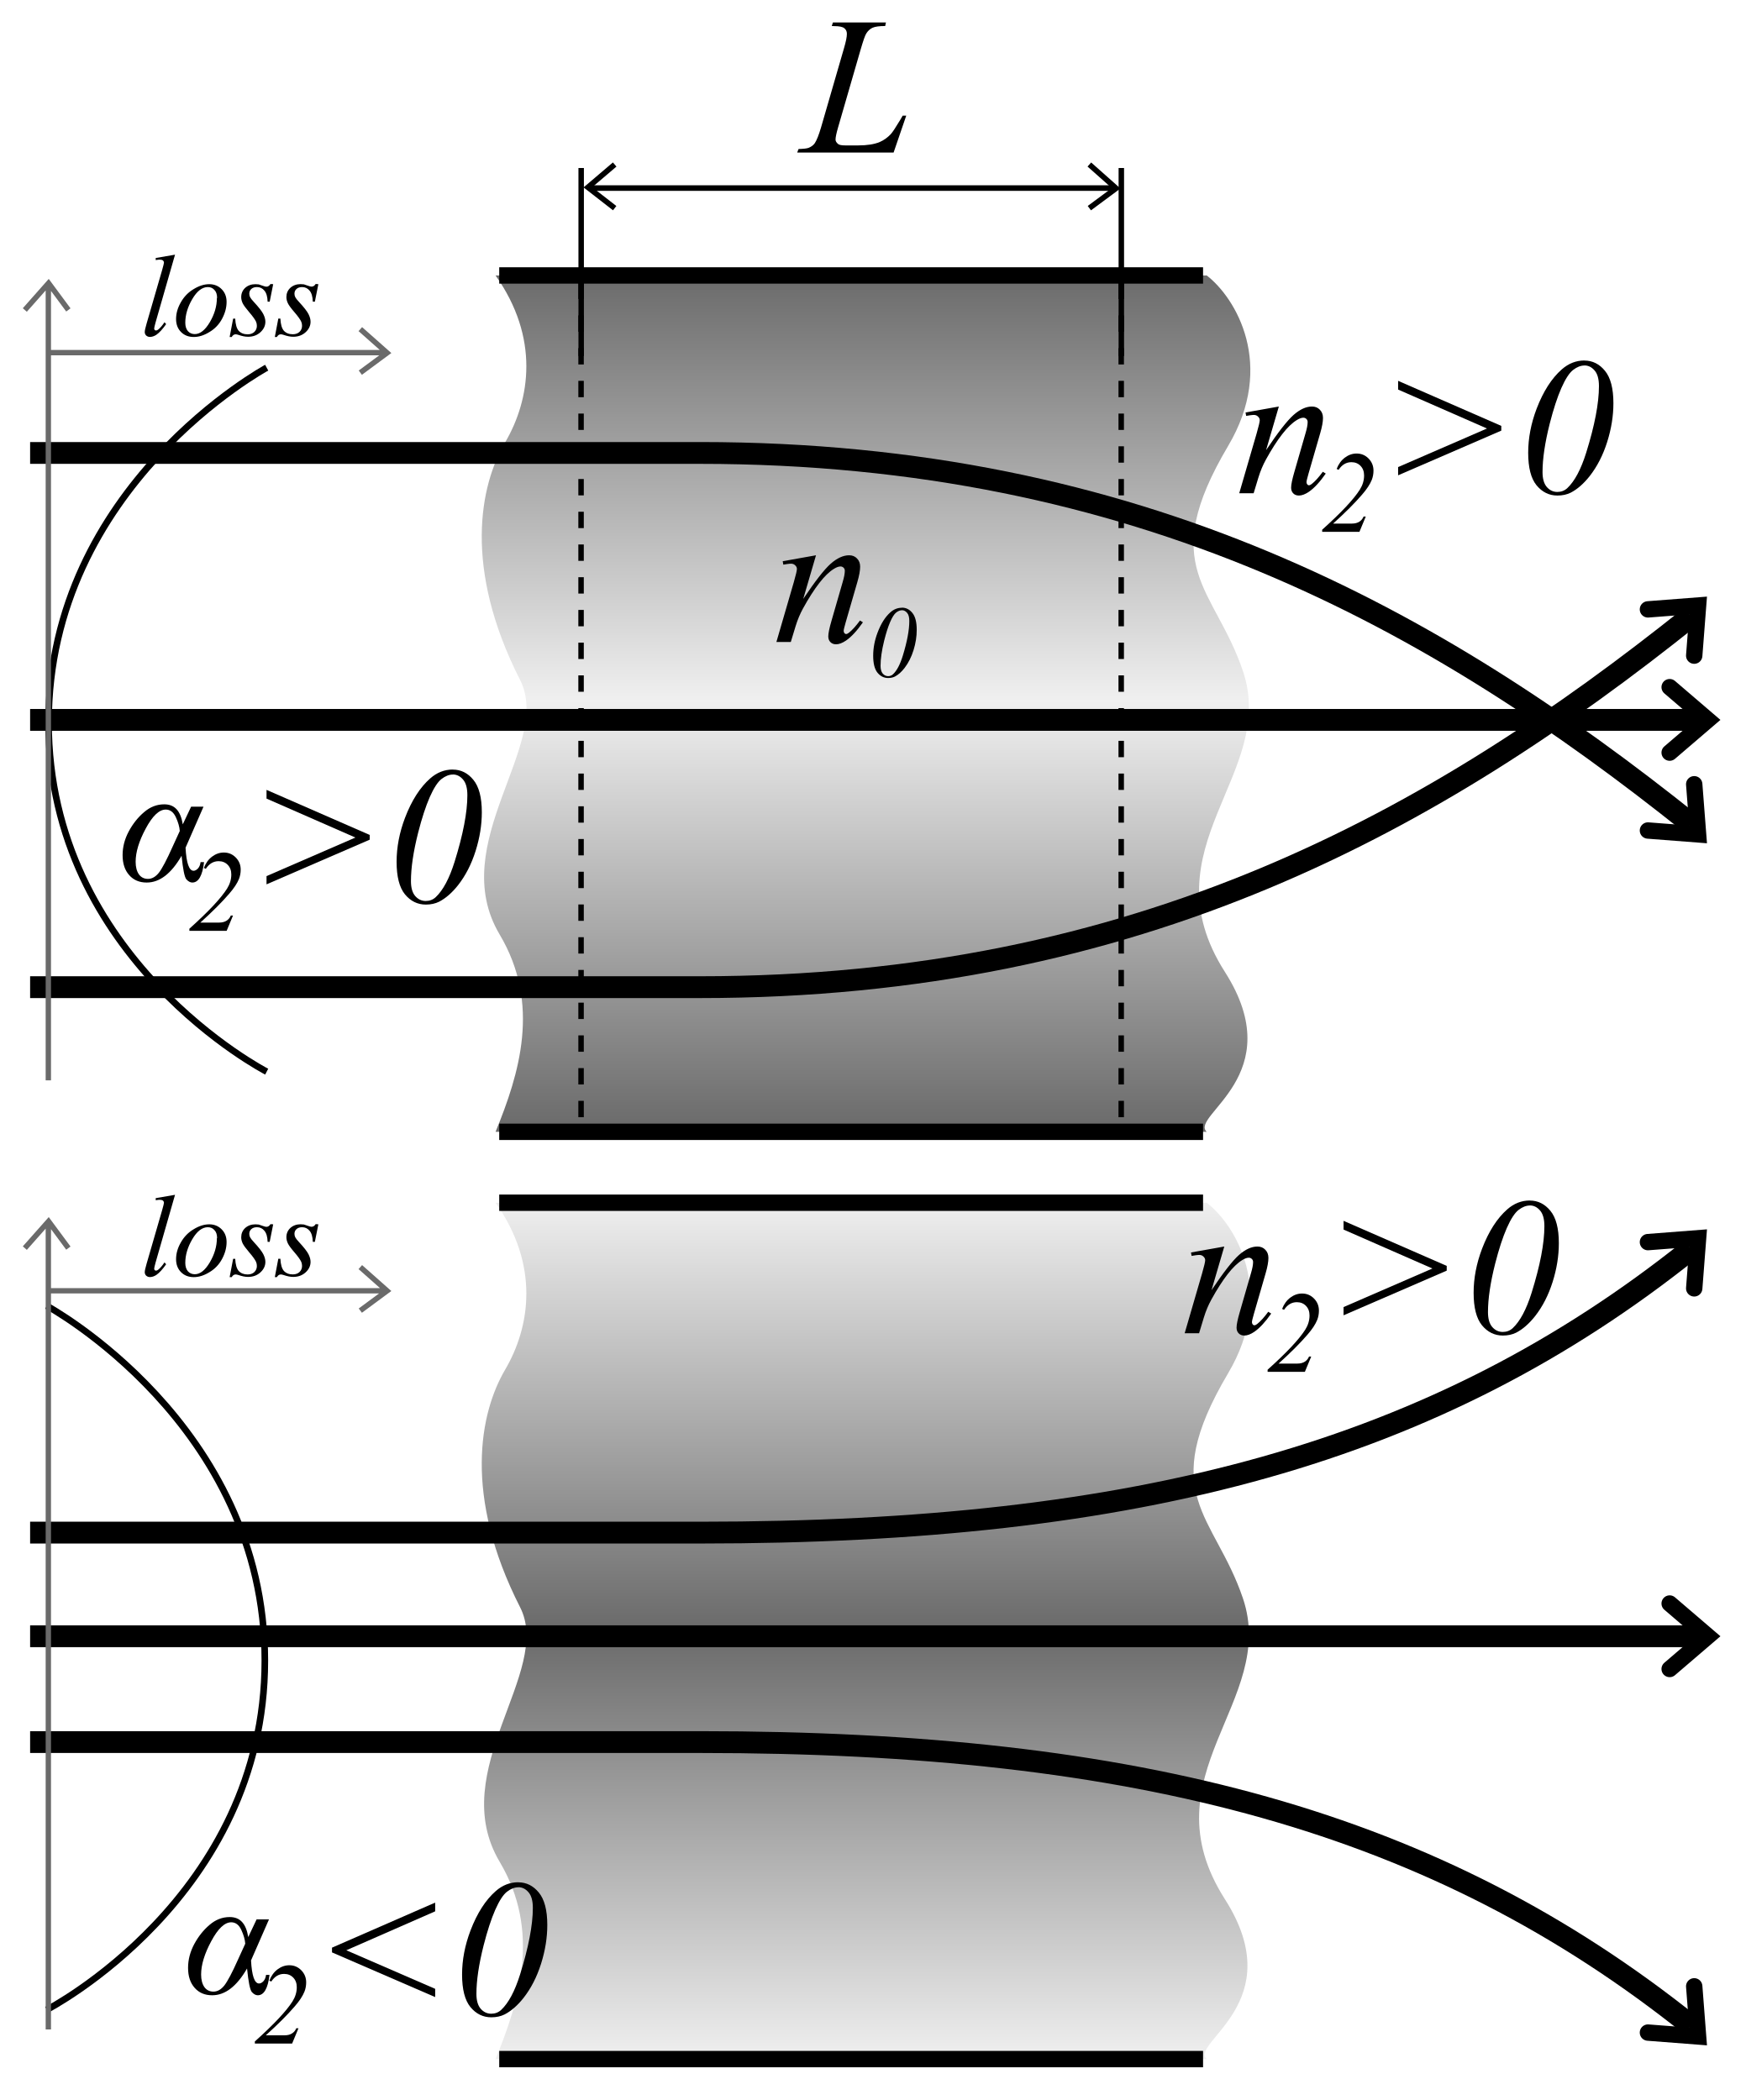
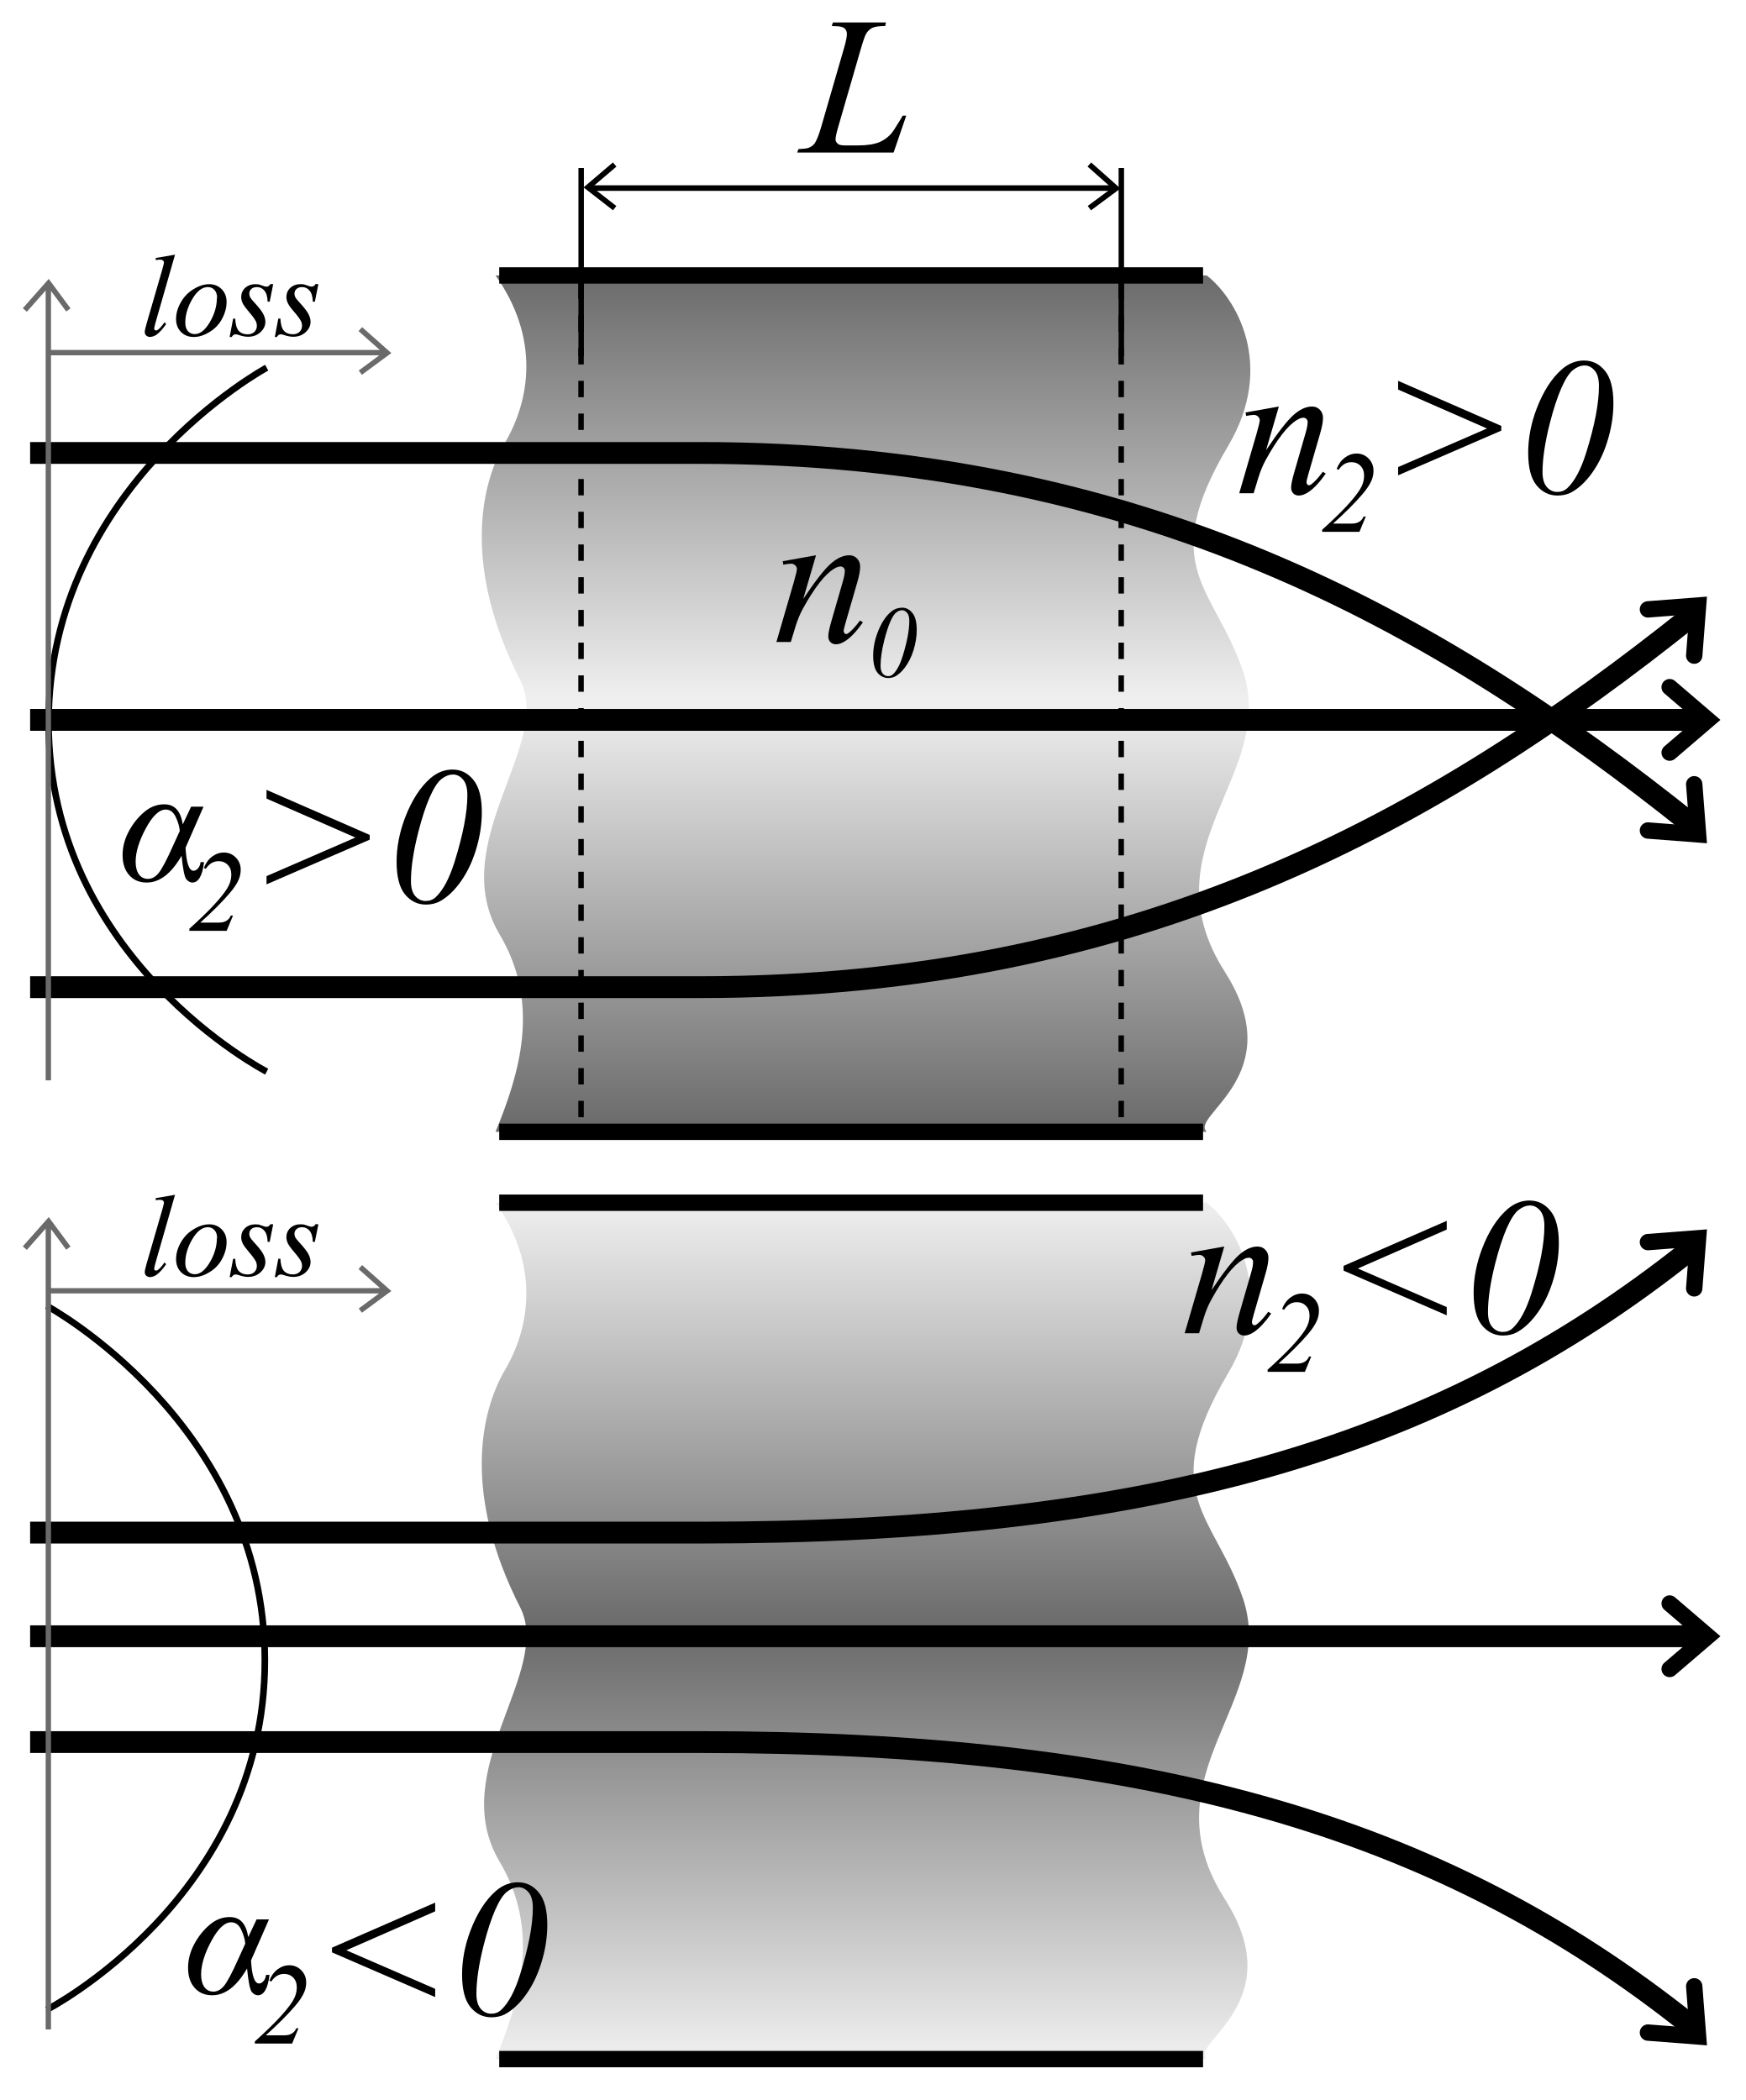
<svg xmlns="http://www.w3.org/2000/svg" xmlns:xlink="http://www.w3.org/1999/xlink" height="385" width="320">
  <linearGradient id="a" gradientTransform="matrix(1.11 0 0 1 69.1 1)" gradientUnits="userSpaceOnUse" x1="75.63" x2="75.63" y1="48.89" y2="206.11">
    <stop offset="0" stop-color="#6a6a6a" />
    <stop offset=".5" stop-color="#f0f0f0" />
    <stop offset="1" stop-color="#6a6a6a" />
  </linearGradient>
  <linearGradient id="b" gradientTransform="matrix(1.11 0 0 1 69.1 171)" gradientUnits="userSpaceOnUse" x1="75.63" x2="75.63" y1="48.89" y2="206.81">
    <stop offset="0" stop-color="#f0f0f0" />
    <stop offset=".5" stop-color="#6a6a6a" />
    <stop offset="1" stop-color="#f0f0f0" />
  </linearGradient>
  <path d="m90.83 220.5h130.34c5.31 4.09 12.72 16.41 3.93 31.25-13.21 22.29-2.5 25.88 2.71 41.28 6.39 18.92-17.85 32.36-3.31 55.15 12.1 18.96-6.53 26.36-3.33 29.32h-130.34c4.35-10.63 8.33-23.41.75-36.17-9.95-16.75 9.78-34.82 3.75-46.66-10.47-20.56-7.37-35.69-2.75-43.56 4.64-7.91 6.32-19.19-1.75-30.61z" fill="url(#b)" />
  <path d="m90.83 50.5h130.34c5.31 4.09 12.72 16.41 3.93 31.25-13.21 22.29-2.5 25.88 2.71 41.28 6.39 18.92-17.85 32.36-3.31 55.15 12.1 18.96-6.53 26.36-3.33 29.32h-130.34c4.35-10.63 8.33-23.41.75-36.17-9.95-16.75 9.78-34.82 3.75-46.66-10.47-20.56-7.37-35.69-2.75-43.56 4.64-7.91 6.32-19.19-1.75-30.61z" fill="url(#a)" />
  <path d="m91.5 220.5h129m0 157h-129" fill="none" stroke="#000" stroke-width="3" />
  <path d="m91.5 50.5h129m0 157h-129" fill="none" stroke="#000" stroke-width="3" />
  <path d="m106.5 51.82v154.47m99-154.47v154.47" fill="none" stroke="#000" stroke-dasharray="3 3" />
  <g fill="none" stroke="#000" transform="translate(58)">
    <path d="m-52.48 299.98h306.42" stroke-width="4" />
    <path d="m248.02 305.98 7-6-7-6" stroke-linecap="round" stroke-width="3" />
    <path d="m252.52 236.2.71-9.19-9.19.71" stroke-linecap="round" stroke-width="3" />
    <path d="m-52.48 280.98h122.79c80.53 0 134.88-14.59 181.63-51.99" stroke-width="4" />
  </g>
  <g fill="none" stroke="#000" transform="translate(58)">
    <path d="m-52.48 131.98h306.42" stroke-width="4" />
    <path d="m147.52 30.8v34.47" />
    <path d="m50.43 34.48h95.47" stroke-width="1.02" />
    <path d="m141.66 30.16 4.91 4.36-4.91 3.64m-87-8-4.91 4.18 4.91 3.82" />
  </g>
  <path d="m163.78 27.97h-17.67l.25-.65q1.41-.04 1.88-.23.74-.32 1.09-.83.54-.81 1.16-2.92l4.2-14.5q.53-1.79.53-2.64 0-.67-.49-1.04-.47-.37-1.81-.37-.3 0-.47-.02l.21-.65h9.72l-.14.65q-1.63 0-2.32.32-.69.32-1.14 1.04-.32.47-1.04 2.95l-4.13 14.26q-.47 1.62-.47 2.25 0 .42.47.81.3.26 1.35.26h2.3q2.51 0 3.99-.63 1.09-.47 2-1.42.49-.53 1.74-2.62l.46-.79h.65z" />
  <g fill="none" stroke="#000" transform="translate(58)">
    <path d="m-52.48 83.04h122.79c80.53 0 134.88 30.59 181.63 67.99" stroke-width="4" />
    <path d="m48.52 30.8v34.47" />
    <g stroke-linecap="round" stroke-width="3">
      <path d="m248.02 137.98 7-6-7-6" />
      <path d="m252.52 120.2.71-9.19-9.19.71" />
      <path d="m252.52 143.78.71 9.19-9.19-.71" />
    </g>
  </g>
  <path d="m165.3 111.4c.77 0 1.41.33 1.93.98.53.65.79 1.69.79 3.1 0 1.21-.19 2.44-.58 3.7s-.94 2.35-1.64 3.27c-.56.73-1.15 1.25-1.77 1.58-.36.18-.77.27-1.25.27-.78 0-1.43-.33-1.96-.98-.52-.65-.78-1.69-.78-3.1 0-1.4.26-2.8.79-4.21.62-1.65 1.4-2.9 2.36-3.75.63-.56 1.33-.84 2.11-.84zm.01.48c-.35 0-.7.14-1.06.42-.35.27-.72.85-1.1 1.73s-.74 2.01-1.09 3.4c-.45 1.81-.67 3.36-.67 4.63 0 .63.13 1.11.4 1.43.27.31.6.47.98.47.37 0 .68-.12.93-.37.69-.66 1.28-1.79 1.77-3.38.8-2.61 1.19-4.73 1.19-6.36 0-.68-.13-1.18-.4-1.49-.27-.32-.59-.49-.95-.49z" />
  <path d="m5.52 180.98h122.79c80.53 0 134.88-30.59 181.63-67.99" fill="none" stroke="#000" stroke-width="4" />
  <g fill="none" stroke="#000" transform="translate(58)">
    <path d="m252.52 364.16.71 9.19-9.19-.71" stroke-linecap="round" stroke-width="3" />
    <path d="m-52.48 319.38h122.79c80.53 0 134.88 14.59 181.63 51.99" stroke-width="4" />
  </g>
  <path d="m8.56 239.4s39.98 21.62 39.98 65.04-39.98 64.02-39.98 64.02" fill="none" stroke="#000" stroke-width="1.21" />
  <path d="m66.04 232.3 4.91 4.35-4.91 3.63m-57.22-3.64h61.45" fill="none" stroke="#6a6a6a" stroke-width=".98" />
  <path d="m4.55 228.82 4.35-4.91 3.63 4.91m-3.67 143.24v-147.47" fill="none" stroke="#6a6a6a" stroke-width=".98" />
  <path d="m48.88 67.41s-39.98 21.62-39.98 65.04 39.98 64.02 39.98 64.02" fill="none" stroke="#000" stroke-width="1.21" />
  <path d="m66.04 60.34 4.91 4.35-4.91 3.63m-57.22-3.67h61.45" fill="none" stroke="#6a6a6a" stroke-width=".98" />
  <path d="m4.55 56.83 4.35-4.92 3.63 4.91m-3.67 141.24v-145.47" fill="none" stroke="#6a6a6a" stroke-width=".98" />
  <path id="c" d="m58.35 52.1-.64 3.21h-.38q-.04-1.4-.6-2.04-.53-.64-1.36-.64-.64 0-1.02.34-.38.34-.38.87 0 .34.15.64.15.3.68.87 1.36 1.47 1.74 2.23.38.76.38 1.4 0 1.1-.91 1.93-.91.83-2.27.83-.76 0-1.74-.34-.34-.11-.53-.11-.45 0-.72.49h-.38l.64-3.37h.38q.08 1.59.64 2.23.6.64 1.63.64.79 0 1.25-.45.45-.45.45-1.1 0-.42-.15-.76-.3-.64-1.25-1.74-.95-1.1-1.21-1.66-.26-.57-.26-1.1 0-1.02.72-1.7.76-.68 1.89-.68.34 0 .6.04.15.04.68.23.53.19.72.19.45 0 .76-.49zm-8.28 0-.64 3.21h-.38q-.04-1.4-.6-2.04-.53-.64-1.36-.64-.64 0-1.02.34-.38.34-.38.87 0 .34.15.64.15.3.68.87 1.36 1.47 1.74 2.23.38.76.38 1.4 0 1.1-.91 1.93-.91.83-2.27.83-.76 0-1.74-.34-.34-.11-.53-.11-.45 0-.72.49h-.38l.64-3.36h.38q.08 1.59.64 2.23.6.64 1.63.64.79 0 1.25-.45.45-.45.45-1.1 0-.42-.15-.76-.3-.64-1.25-1.74-.94-1.1-1.21-1.66-.26-.57-.26-1.1 0-1.02.72-1.7.76-.68 1.89-.68.34 0 .6.04.15.04.68.23.53.19.72.19.45 0 .76-.49zm-8.54 3.25q0 1.55-.83 3.1-.83 1.55-2.31 2.42-1.47.91-2.87.91-1.44 0-2.34-.91-.91-.91-.91-2.38 0-1.55.87-3.06.87-1.55 2.34-2.42 1.47-.91 2.87-.91 1.36 0 2.27.91.91.91.91 2.34zm-1.74-.72q0-.98-.49-1.47-.45-.53-1.21-.53-1.55 0-2.84 2.19-1.29 2.19-1.29 4.35 0 .98.49 1.55.49.53 1.25.53 1.47 0 2.76-2.19 1.29-2.19 1.29-4.42zm-7.71-7.94-3.56 12.4q-.26.95-.26 1.13 0 .15.08.26.11.11.26.11.19 0 .42-.19.53-.42 1.13-1.32l.3.34q-.98 1.4-1.81 1.97-.6.38-1.17.38-.38 0-.68-.26-.26-.26-.26-.64 0-.38.34-1.55l2.84-9.79q.34-1.21.34-1.36 0-.26-.19-.42-.19-.15-.6-.15-.23 0-.72.08v-.38z" stroke-width=".98" />
  <path id="d" d="m149.56 101.8-2.34 8c2.19-3.27 3.87-5.42 5.03-6.45 1.17-1.03 2.3-1.55 3.38-1.55.59 0 1.07.19 1.44.58.39.39.58.89.58 1.51 0 .7-.17 1.64-.51 2.81l-2.14 7.4c-.25.86-.37 1.38-.37 1.56 0 .16.05.3.14.42.09.11.19.16.3.16.14 0 .31-.08.51-.23.62-.49 1.3-1.24 2.04-2.25l.54.33c-1.09 1.56-2.12 2.67-3.09 3.34-.68.46-1.29.69-1.83.69-.43 0-.78-.13-1.04-.4-.26-.26-.39-.61-.39-1.05 0-.56.2-1.53.6-2.9l2.04-7.07c.26-.88.39-1.56.39-2.06 0-.23-.08-.42-.23-.56-.15-.15-.34-.23-.56-.23-.33 0-.72.14-1.18.42-.87.53-1.77 1.4-2.71 2.62-.94 1.21-1.93 2.75-2.97 4.64-.55 1-1.01 2.09-1.37 3.27l-.88 2.9h-2.64l3.2-11c.38-1.32.56-2.12.56-2.39 0-.26-.11-.48-.32-.67-.2-.2-.45-.3-.76-.3-.14 0-.39.02-.74.07l-.67.11-.11-.63z" />
  <g transform="translate(0 18)">
    <path id="e" d="m275.16 60.95-18.91 8.19v-1.51l16.29-7.07-16.29-7.14v-1.6l18.91 8.26z" />
    <g id="f" stroke-width="1.2" transform="matrix(.82 0 0 .84 41.48 12.1)">
      <path d="m253.27 80.24h-8.33v-.46c4.25-3.72 7.05-6.64 8.42-8.75.63-.98.95-2.01.95-3.09 0-.86-.26-1.55-.79-2.09s-1.21-.81-2.05-.81c-1.16 0-2.11.56-2.86 1.67l-.43-.2c.42-1.06 1.03-1.88 1.84-2.47s1.68-.89 2.62-.89c1.06 0 1.95.37 2.68 1.1.72.72 1.09 1.6 1.09 2.64 0 .72-.13 1.39-.38 2.01-.39.96-1.12 2.04-2.18 3.23-1.61 1.83-3.76 3.93-6.46 6.31h4.2c.67 0 1.23-.14 1.67-.42s.75-.65.94-1.12h.49z" stroke-width="1.2" />
    </g>
    <use id="g" height="100%" transform="translate(84.83 -45.27)" width="100%" xlink:href="#d" />
    <path id="h" d="m290.38 48.1c1.5 0 2.76.63 3.78 1.88 1.03 1.25 1.55 3.23 1.55 5.94 0 2.32-.38 4.69-1.14 7.1s-1.83 4.51-3.22 6.28c-1.1 1.39-2.26 2.4-3.46 3.02-.7.35-1.52.53-2.44.53-1.52 0-2.8-.63-3.83-1.88-1.02-1.25-1.53-3.24-1.53-5.96 0-2.68.52-5.38 1.55-8.09 1.21-3.16 2.75-5.57 4.62-7.21 1.23-1.08 2.61-1.62 4.13-1.62zm.02.91c-.68 0-1.37.27-2.07.81-.69.53-1.41 1.63-2.16 3.32-.74 1.69-1.45 3.86-2.13 6.52-.88 3.48-1.32 6.45-1.32 8.89 0 1.22.26 2.13.79 2.74.53.6 1.17.9 1.92.9.71 0 1.32-.23 1.83-.7 1.35-1.27 2.5-3.43 3.46-6.49 1.56-5 2.34-9.07 2.34-12.2 0-1.3-.26-2.26-.79-2.87-.53-.62-1.15-.93-1.86-.93z" />
  </g>
  <use height="100%" transform="translate(0 172.36)" width="100%" xlink:href="#c" />
  <path id="i" d="m35.03 147.89h2.27l-3.29 7.52c.15 2.82.64 4.23 1.47 4.23.28 0 .55-.15.83-.45.25-.3.4-.68.45-1.13h.64c-.3 2.49-1.02 3.74-2.15 3.74-.38 0-.74-.2-1.1-.6-.33-.4-.62-1.84-.87-4.31-1.89 3.28-4.02 4.91-6.39 4.91-1.34 0-2.41-.45-3.21-1.36-.81-.91-1.21-2.13-1.21-3.67 0-1.49.38-2.94 1.13-4.35.76-1.41 1.69-2.58 2.8-3.52 1.11-.96 2.34-1.44 3.7-1.44.96 0 1.71.3 2.27.91.55.6.93 1.52 1.13 2.76zm-2.08 4.46c-.05-.76-.29-1.6-.72-2.53s-1.05-1.4-1.85-1.4c-1.21 0-2.43 1.16-3.67 3.48-1.23 2.29-1.85 4.32-1.85 6.09 0 .96.2 1.73.6 2.31.4.55.96.83 1.66.83.73 0 1.4-.38 2-1.13.6-.78 1.44-2.36 2.49-4.72z" stroke-width="1.13" />
  <use id="j" height="100%" transform="translate(-207.4 92.99)" width="100%" xlink:href="#e" />
  <use id="k" height="100%" transform="translate(-207.4 92.99)" width="100%" xlink:href="#h" />
  <use id="l" height="100%" transform="translate(-207.62 91.15)" width="100%" xlink:href="#f" />
  <g transform="translate(-10 172)">
-     <use height="100%" width="100%" xlink:href="#e" />
+     <use height="100%" transform="matrix(-1 0 0 1 531.41 0)" width="100%" xlink:href="#e" />
    <use height="100%" width="100%" xlink:href="#f" />
    <use height="100%" width="100%" xlink:href="#g" />
    <use height="100%" width="100%" xlink:href="#h" />
  </g>
  <use height="100%" transform="translate(12 204)" width="100%" xlink:href="#i" />
  <use height="100%" transform="matrix(-1 0 0 1 128.61 204)" width="100%" xlink:href="#j" />
  <g transform="translate(12 204)">
    <use height="100%" width="100%" xlink:href="#k" />
    <use height="100%" width="100%" xlink:href="#l" />
  </g>
</svg>
